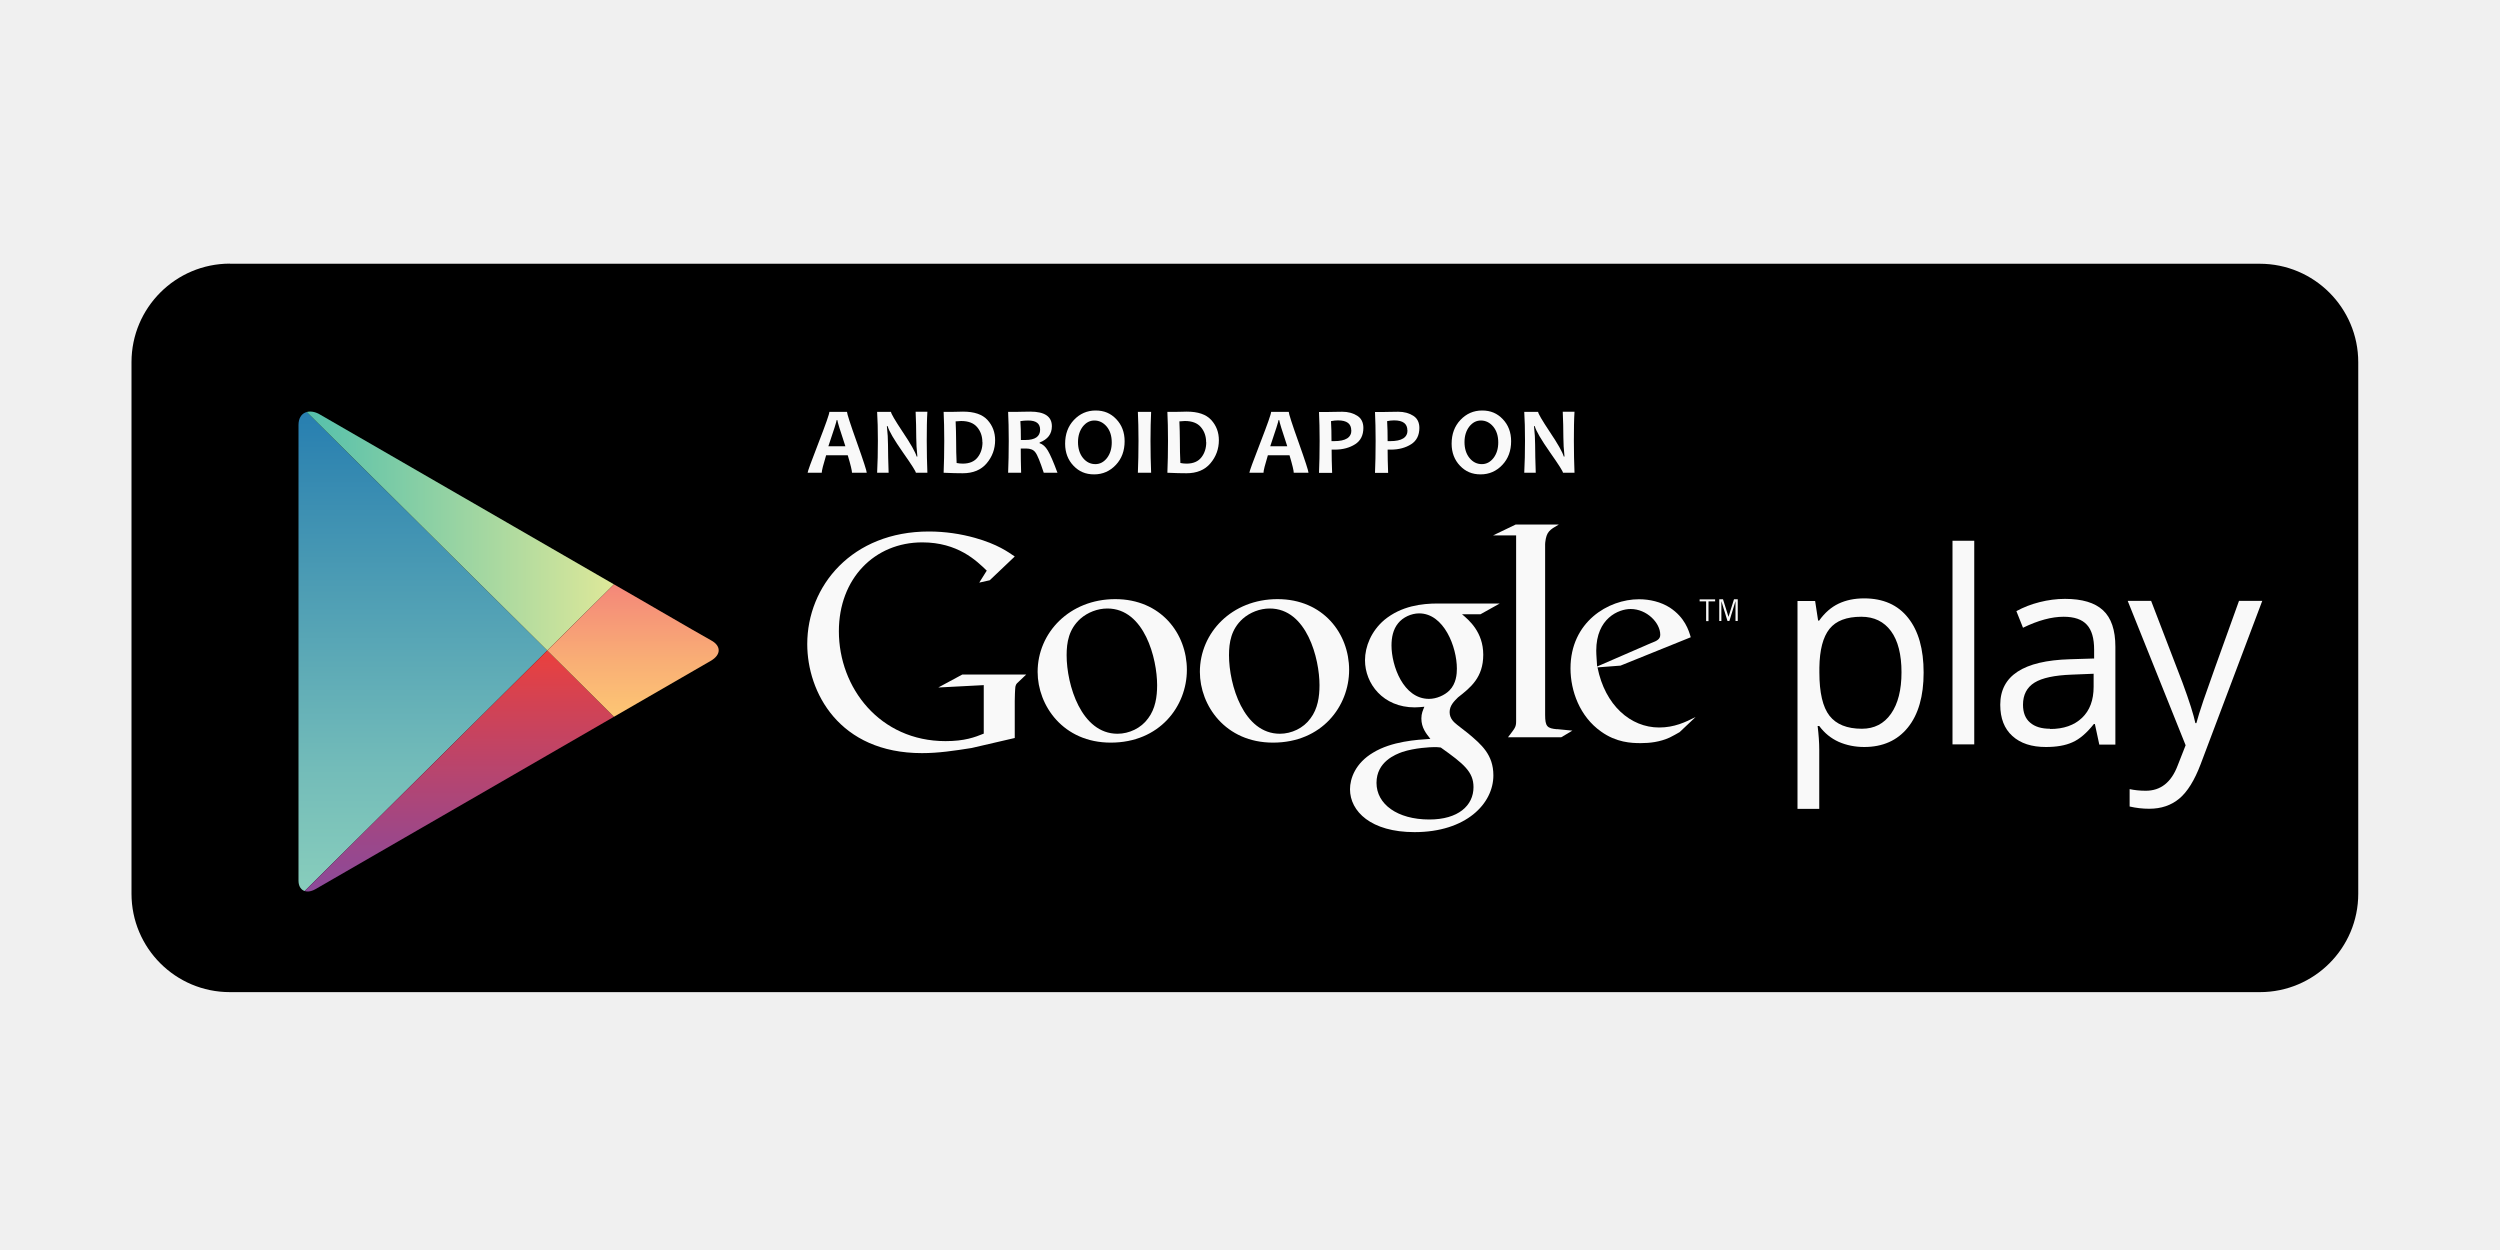
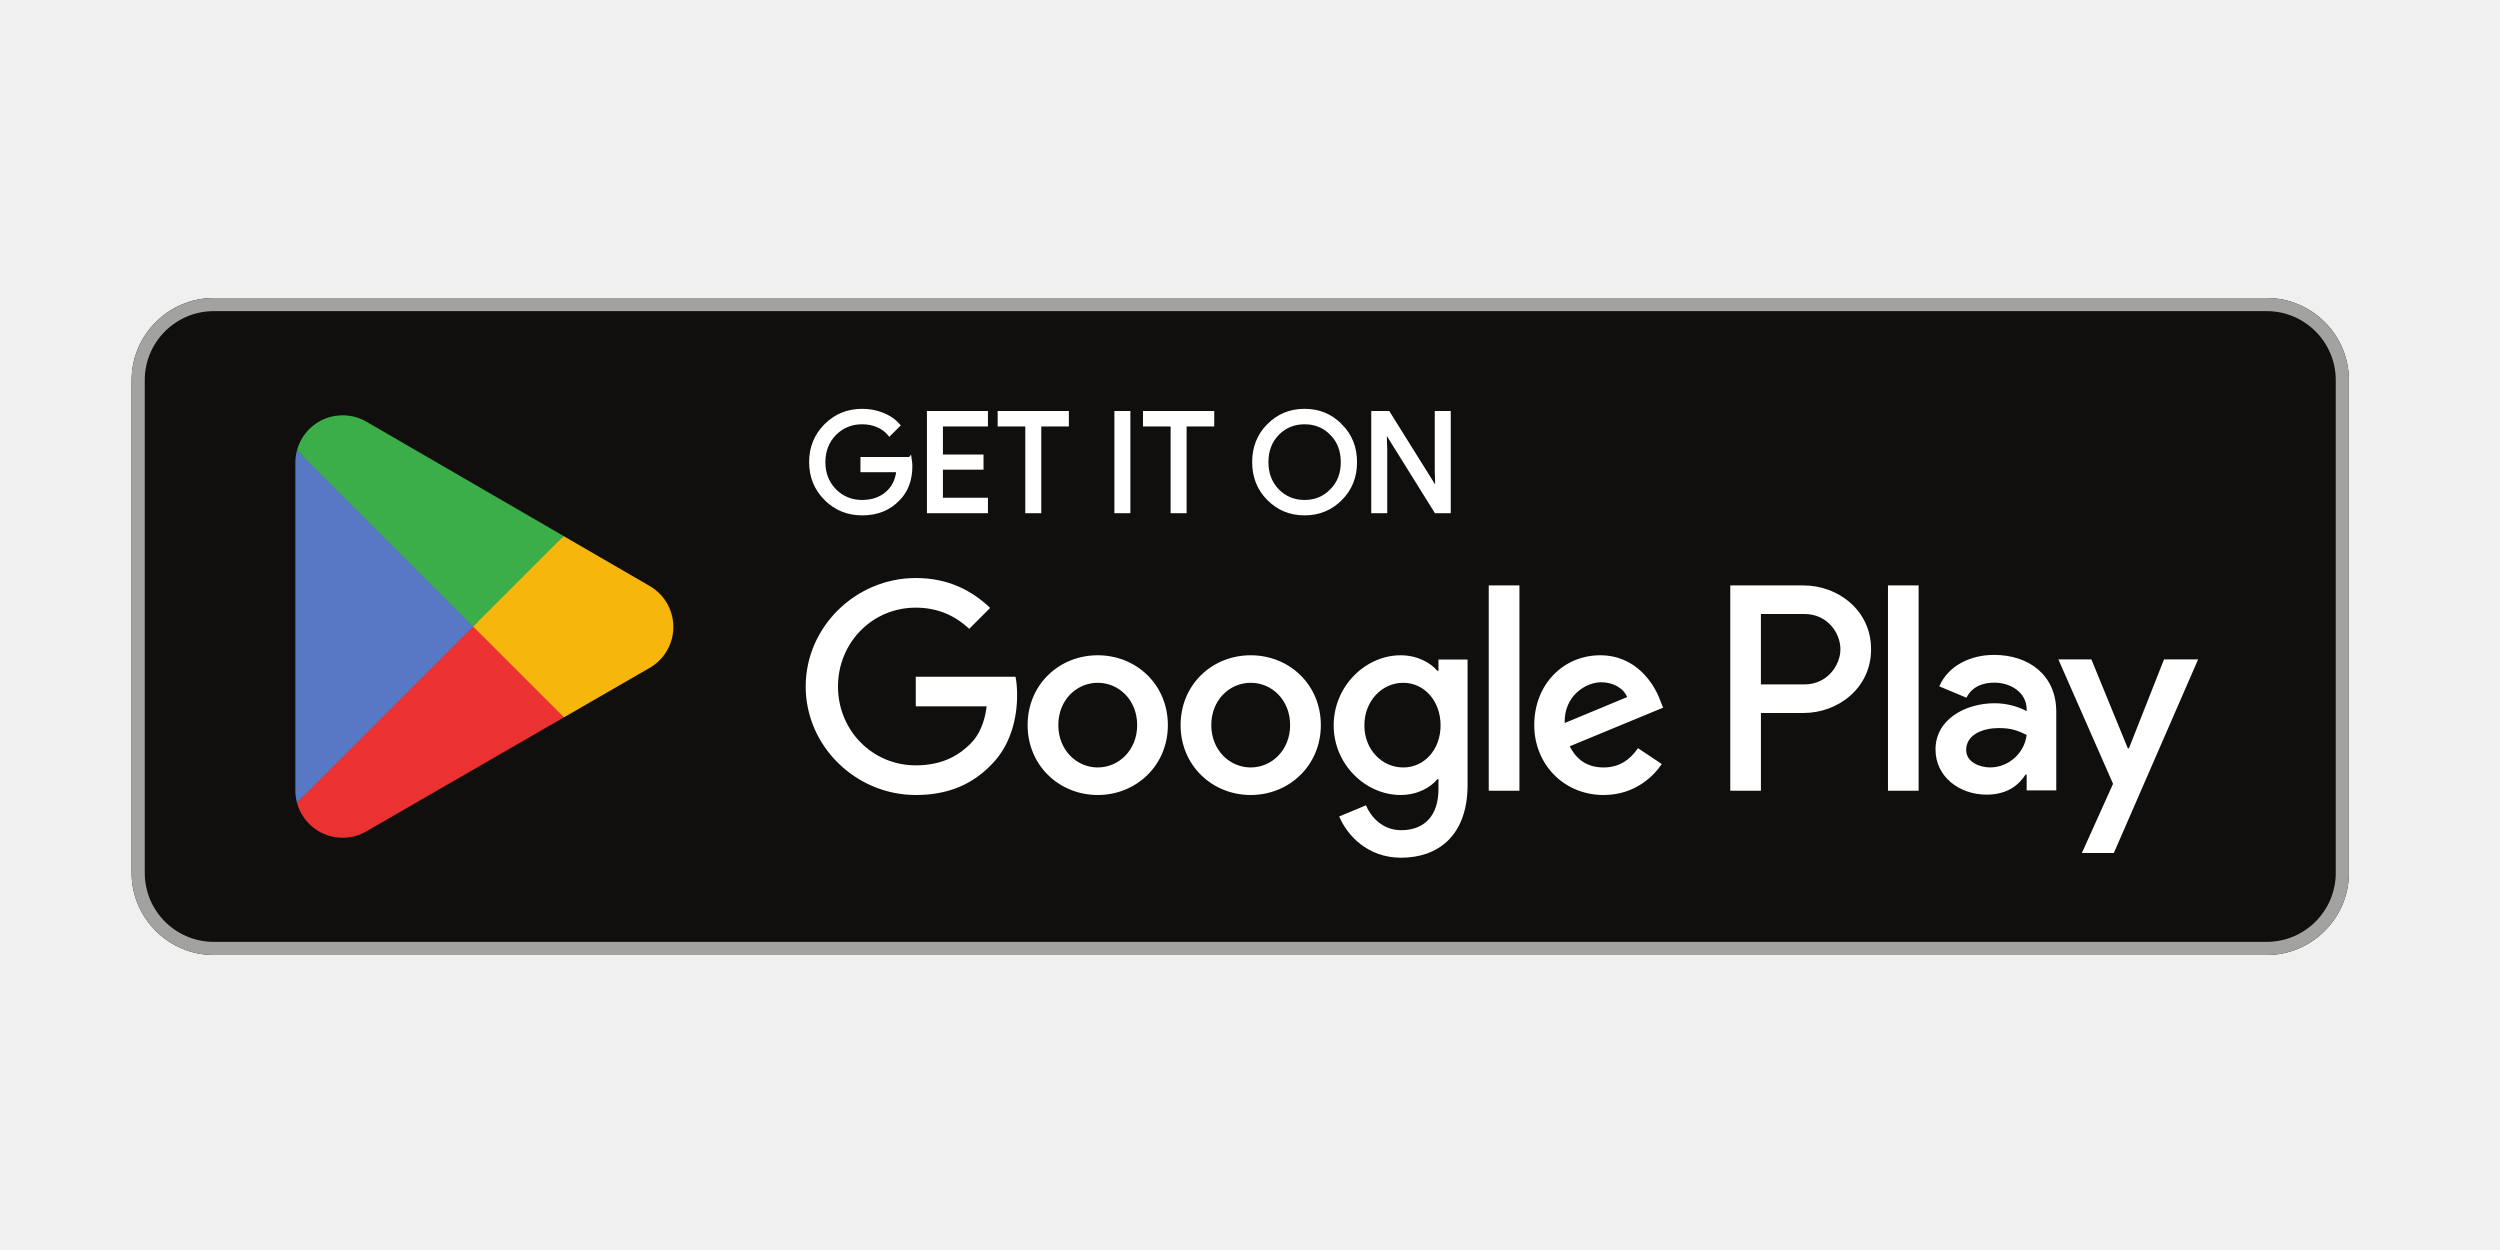
- <svg xmlns="http://www.w3.org/2000/svg" id="Layer_1" version="1.1" viewBox="0 0 200 100">
-   <defs>
-     <style>
-       .st0 {
-         fill: none;
-       }
- 
-       .st1 {
-         fill: url(#linear-gradient2);
-       }
- 
-       .st2 {
-         fill: url(#linear-gradient1);
-       }
- 
-       .st3 {
-         fill: url(#linear-gradient3);
-       }
- 
-       .st4 {
-         fill: url(#linear-gradient);
-       }
- 
-       .st5 {
-         fill: #f9f9f9;
-       }
- 
-       .st6 {
-         fill: #f9f9f9;
-       }
- 
-       .st7 {
-         clip-path: url(#clippath);
-       }
- 
-       .st8 {
-         stroke: none;
-         stroke-miterlimit: 10;
-         stroke-width: 0;
-       }
-     </style>
-     <clipPath id="clippath">
-       <path class="st0" d="M49.12,46.75l-8.03-4.64s-14.63-8.45-15.49-8.95-1.72-.2-1.72.84v36.45c0,.78.61,1.11,1.36.68.75-.43,15.85-9.15,15.85-9.15l8.03-4.64s6.81-3.93,7.72-4.46c.91-.52.82-1.24.05-1.65-.76-.41-7.77-4.49-7.77-4.49Z" />
-     </clipPath>
-     <linearGradient id="linear-gradient" x1="33.83" y1="32.31" x2="33.83" y2="71.77" gradientUnits="userSpaceOnUse">
-       <stop offset="0" stop-color="#257db0" />
-       <stop offset=".21" stop-color="#3c8fb2" />
-       <stop offset=".74" stop-color="#73bcb9" />
-       <stop offset="1" stop-color="#89cebc" />
-     </linearGradient>
-     <linearGradient id="linear-gradient1" x1="23.88" y1="42.11" x2="49.12" y2="42.11" gradientUnits="userSpaceOnUse">
-       <stop offset="0" stop-color="#51bfac" />
-       <stop offset="1" stop-color="#dee899" />
-     </linearGradient>
-     <linearGradient id="linear-gradient2" x1="36.5" y1="52.04" x2="36.5" y2="71.92" gradientUnits="userSpaceOnUse">
-       <stop offset="0" stop-color="#eb403d" />
-       <stop offset=".19" stop-color="#d54251" />
-       <stop offset=".74" stop-color="#9e4787" />
-       <stop offset="1" stop-color="#894a9c" />
-     </linearGradient>
-     <linearGradient id="linear-gradient3" x1="51.04" y1="46.75" x2="51.04" y2="57.34" gradientUnits="userSpaceOnUse">
-       <stop offset="0" stop-color="#f48779" />
-       <stop offset=".61" stop-color="#f9b075" />
-       <stop offset="1" stop-color="#fdc674" />
-     </linearGradient>
-   </defs>
-   <path class="st8" d="M18.4,21.1h162.38c4.35,0,7.88,3.53,7.88,7.88v42.52c0,4.35-3.53,7.87-7.87,7.87H18.39c-4.35,0-7.87-3.53-7.87-7.87V28.97c0-4.35,3.53-7.88,7.88-7.88Z" />
-   <g id="PLAY">
-     <g class="st7">
-       <polygon class="st4" points="23.88 32.31 23.88 52.04 23.88 71.77 43.78 52.04 23.88 32.31" />
-       <polygon class="st2" points="49.12 46.75 41.09 42.11 23.88 32.17 23.88 32.31 43.78 52.04 49.12 46.75" />
-       <polygon class="st1" points="23.88 71.77 23.88 71.92 41.09 61.98 49.12 57.34 43.78 52.04 23.88 71.77" />
-       <polygon class="st3" points="49.12 46.75 43.78 52.04 49.12 57.34 58.3 52.04 49.12 46.75" />
-     </g>
-   </g>
-   <g>
-     <path class="st5" d="M149.15,59.76c-.75,0-1.43-.14-2.05-.41-.62-.28-1.14-.7-1.56-1.27h-.13c.08.67.13,1.31.13,1.91v4.72h-1.74v-16.63h1.41l.24,1.57h.08c.45-.63.97-1.08,1.56-1.36.59-.28,1.27-.42,2.04-.42,1.52,0,2.7.52,3.52,1.56.83,1.04,1.24,2.5,1.24,4.38s-.42,3.35-1.26,4.39c-.84,1.04-2.01,1.56-3.5,1.56ZM148.9,49.34c-1.17,0-2.02.32-2.54.97-.52.65-.79,1.68-.81,3.1v.39c0,1.61.27,2.77.81,3.46.54.69,1.4,1.04,2.59,1.04.99,0,1.77-.4,2.33-1.2.56-.8.84-1.91.84-3.32s-.28-2.53-.84-3.29c-.56-.76-1.35-1.15-2.37-1.15Z" />
-     <path class="st5" d="M157.94,59.55h-1.74v-16.29h1.74v16.29Z" />
-     <path class="st5" d="M167.94,59.55l-.35-1.63h-.08c-.57.72-1.14,1.21-1.71,1.46-.57.26-1.28.38-2.13.38-1.14,0-2.03-.29-2.68-.88s-.97-1.42-.97-2.5c0-2.32,1.85-3.53,5.56-3.64l1.95-.06v-.71c0-.9-.19-1.57-.58-1.99-.39-.43-1.01-.64-1.86-.64-.96,0-2.04.29-3.25.88l-.53-1.33c.57-.31,1.18-.55,1.86-.72.67-.17,1.35-.26,2.03-.26,1.37,0,2.38.3,3.04.91.66.61.99,1.58.99,2.92v7.83h-1.29ZM164.01,58.32c1.08,0,1.93-.3,2.55-.89.62-.59.93-1.42.93-2.49v-1.04l-1.74.07c-1.38.05-2.38.26-2.99.64-.61.38-.92.97-.92,1.77,0,.63.19,1.11.57,1.43.38.33.91.49,1.6.49Z" />
-     <path class="st5" d="M170.23,48.07h1.86l2.51,6.54c.55,1.49.89,2.57,1.03,3.24h.08c.09-.36.28-.97.57-1.83.29-.86,1.24-3.51,2.84-7.95h1.86l-4.93,13.07c-.49,1.29-1.06,2.21-1.71,2.75-.65.54-1.45.81-2.4.81-.53,0-1.05-.06-1.57-.18v-1.39c.38.08.81.13,1.29.13,1.19,0,2.04-.67,2.55-2.01l.64-1.63-4.63-11.54Z" />
-   </g>
-   <g>
-     <path class="st5" d="M116.96,49.14c.55.46,1.7,1.42,1.7,3.24s-1.01,2.62-2.02,3.41c-.31.31-.67.65-.67,1.18s.36.82.62,1.03l.86.67c1.06.89,2.02,1.7,2.02,3.36,0,2.26-2.18,4.54-6.31,4.54-3.48,0-5.16-1.66-5.16-3.43,0-.86.43-2.09,1.85-2.93,1.49-.91,3.5-1.03,4.58-1.1-.34-.43-.72-.89-.72-1.63,0-.41.12-.65.24-.94-.26.02-.53.05-.77.05-2.54,0-3.98-1.9-3.98-3.77,0-1.1.5-2.33,1.54-3.22,1.37-1.13,3-1.32,4.3-1.32h4.94l-1.54.86h-1.49ZM115.25,59.8c-.19-.03-.31-.03-.55-.03-.22,0-1.51.05-2.52.39-.53.19-2.06.77-2.06,2.47s1.66,2.93,4.23,2.93c2.3,0,3.53-1.11,3.53-2.59,0-1.23-.79-1.87-2.62-3.17ZM115.95,55.24c.55-.55.6-1.32.6-1.75,0-1.73-1.03-4.42-3.02-4.42-.62,0-1.3.31-1.68.79-.41.5-.53,1.15-.53,1.78,0,1.61.94,4.27,3,4.27.6,0,1.25-.29,1.63-.67Z" />
-     <path class="st5" d="M101.84,59.41c-3.81,0-5.85-2.97-5.85-5.66,0-3.14,2.56-5.82,6.21-5.82s5.73,2.75,5.73,5.66-2.18,5.82-6.09,5.82ZM104.84,57.47c.58-.77.72-1.73.72-2.66,0-2.11-1.01-6.13-3.98-6.13-.79,0-1.58.31-2.16.82-.93.84-1.1,1.89-1.1,2.92,0,2.37,1.17,6.28,4.07,6.28.93,0,1.89-.45,2.44-1.22Z" />
-     <path class="st5" d="M88.86,59.41c-3.81,0-5.85-2.97-5.85-5.66,0-3.14,2.56-5.82,6.21-5.82s5.73,2.75,5.73,5.66-2.18,5.82-6.09,5.82ZM91.85,57.47c.58-.77.72-1.73.72-2.66,0-2.11-1.01-6.13-3.98-6.13-.79,0-1.58.31-2.16.82-.93.84-1.1,1.89-1.1,2.92,0,2.37,1.17,6.28,4.07,6.28.93,0,1.89-.45,2.44-1.22Z" />
-     <path class="st5" d="M81.18,59.04l-3.45.8c-1.4.22-2.65.41-3.97.41-6.65,0-9.18-4.89-9.18-8.72,0-4.67,3.59-9.01,9.73-9.01,1.3,0,2.55.19,3.69.51,1.81.51,2.65,1.13,3.18,1.49l-2,1.9-.84.19.6-.96c-.82-.79-2.31-2.26-5.16-2.26-3.81,0-6.67,2.89-6.67,7.11,0,4.53,3.28,8.79,8.53,8.79,1.54,0,2.34-.31,3.06-.6v-3.88l-3.64.19,1.93-1.04h5.11l-.63.6c-.17.15-.19.19-.24.38-.03.22-.05.92-.05,1.16v2.94Z" />
-     <path class="st5" d="M124.57,58.34c-.8-.07-.96-.22-.96-1.16v-13.64c0-.05,0-.11.01-.16.1-.84.34-.99,1.09-1.42h-3.45l-1.81.87h1.84s0,0,0,0v14.87c0,.48-.1.55-.65,1.28h4.26l.89-.53c-.41-.05-.82-.07-1.23-.12Z" />
-     <path class="st5" d="M134.37,58.57c-.26.14-.53.31-.79.43-.79.36-1.6.45-2.32.45-.76,0-1.96-.05-3.18-.93-1.7-1.2-2.44-3.25-2.44-5.05,0-3.71,3.01-5.53,5.48-5.53.86,0,1.75.21,2.47.67,1.2.79,1.51,1.82,1.67,2.37l-5.62,2.27-1.84.14c.6,3.04,2.65,4.81,4.93,4.81,1.22,0,2.11-.43,2.92-.84l-1.27,1.2ZM132.13,51.43c.45-.17.69-.31.69-.65,0-.96-1.08-2.06-2.37-2.06-.96,0-2.75.74-2.75,3.33,0,.41.05.84.07,1.27l4.35-1.89Z" />
-     <g>
-       <path class="st5" d="M136.68,48.11v1.58h-.19v-1.58h-.52v-.16h1.24v.16h-.52Z" />
-       <path class="st5" d="M138.84,49.68v-1.59h0l-.49,1.59h-.15l-.49-1.59h0v1.59h-.17v-1.74h.3l.44,1.41h0l.44-1.41h.3v1.74h-.17Z" />
-     </g>
-   </g>
-   <g>
-     <path class="st6" d="M69.36,37.82h-1.2c0-.16-.11-.63-.34-1.4h-1.73c-.23.76-.35,1.22-.35,1.4h-1.13c0-.1.29-.9.87-2.39.58-1.5.87-2.32.87-2.48h1.41c0,.14.26.96.79,2.44.53,1.49.79,2.3.79,2.43ZM67.63,35.7c-.43-1.29-.64-1.98-.64-2.09h-.06c0,.1-.22.79-.66,2.09h1.36Z" />
-     <path class="st6" d="M74.19,37.82h-.92c0-.1-.34-.64-1.03-1.62-.72-1.03-1.13-1.73-1.23-2.11h-.06c.06.55.09,1.04.09,1.48,0,.62.02,1.37.05,2.25h-.92c.04-.77.06-1.62.06-2.55s-.02-1.68-.06-2.32h1.11c0,.13.31.66.92,1.58.66.98,1.03,1.64,1.13,1.99h.06c-.06-.56-.09-1.06-.09-1.5,0-.68-.02-1.37-.05-2.08h.94c-.04.62-.05,1.39-.05,2.32s.02,1.79.05,2.55Z" />
-     <path class="st6" d="M79.61,35.21c0,.71-.23,1.33-.68,1.86-.45.53-1.09.79-1.91.79-.37,0-.88-.01-1.53-.04.03-.75.05-1.6.05-2.55s-.02-1.68-.05-2.32h.65c.11,0,.27,0,.48-.01.21,0,.35-.01.42-.01.9,0,1.55.22,1.96.67.41.45.61.99.61,1.62ZM78.59,35.38c0-.48-.14-.88-.42-1.21-.28-.33-.71-.49-1.28-.49-.11,0-.25.01-.44.03.02.5.04,1.02.04,1.56,0,.6.01,1.19.04,1.77.16.03.32.05.49.05.54,0,.93-.17,1.19-.5.26-.33.39-.74.39-1.22Z" />
-     <path class="st6" d="M84.61,37.82h-1.11c-.29-.88-.51-1.43-.67-1.63-.15-.21-.4-.31-.75-.31-.14,0-.28,0-.42,0,0,.64.01,1.29.03,1.94h-1.04c.03-.75.05-1.6.05-2.55s-.02-1.68-.05-2.32h.65c.07,0,.23,0,.47-.01.24,0,.46-.01.66-.01,1.14,0,1.72.39,1.72,1.17,0,.62-.33,1.05-.98,1.3v.06c.25.07.47.27.66.59.19.32.45.91.77,1.78ZM83.21,34.38c0-.5-.32-.74-.96-.74-.23,0-.44.02-.62.05.03.39.04.89.04,1.51.14,0,.25,0,.35,0,.79,0,1.19-.28,1.19-.83Z" />
-     <path class="st6" d="M89.97,35.29c0,.77-.23,1.4-.7,1.9-.47.5-1.05.76-1.74.76s-1.21-.23-1.65-.69c-.44-.46-.67-1.05-.67-1.76,0-.77.23-1.4.7-1.9.47-.5,1.05-.76,1.74-.76s1.21.23,1.65.69c.44.46.67,1.05.67,1.77ZM88.94,35.4c0-.52-.13-.94-.4-1.27-.27-.32-.6-.49-.99-.49-.36,0-.67.16-.93.49-.25.33-.38.74-.38,1.24s.13.94.4,1.27c.27.33.6.49.99.49.36,0,.67-.16.93-.49.25-.33.38-.74.38-1.24Z" />
-     <path class="st6" d="M92.09,37.82h-1.06c.03-.77.05-1.62.05-2.55s-.02-1.68-.05-2.32h1.06c-.03.63-.05,1.4-.05,2.32s.02,1.79.05,2.55Z" />
-     <path class="st6" d="M97.51,35.21c0,.71-.23,1.33-.68,1.86-.45.53-1.09.79-1.91.79-.37,0-.88-.01-1.53-.04.03-.75.05-1.6.05-2.55s-.02-1.68-.05-2.32h.65c.11,0,.27,0,.48-.01.21,0,.35-.01.42-.01.9,0,1.55.22,1.96.67.41.45.61.99.61,1.62ZM96.49,35.38c0-.48-.14-.88-.42-1.21-.28-.33-.71-.49-1.28-.49-.11,0-.25.01-.44.03.02.5.04,1.02.04,1.56,0,.6.01,1.19.04,1.77.16.03.32.05.49.05.54,0,.93-.17,1.19-.5.26-.33.39-.74.39-1.22Z" />
-     <path class="st6" d="M104.7,37.82h-1.2c0-.16-.11-.63-.34-1.4h-1.73c-.23.76-.35,1.22-.35,1.4h-1.13c0-.1.29-.9.87-2.39.58-1.5.87-2.32.87-2.48h1.41c0,.14.26.96.79,2.44.53,1.49.79,2.3.79,2.43ZM102.98,35.7c-.43-1.29-.64-1.98-.64-2.09h-.06c0,.1-.22.79-.66,2.09h1.36Z" />
-     <path class="st6" d="M109.07,34.22c0,.6-.22,1.04-.66,1.32-.44.28-.99.43-1.63.43-.12,0-.2,0-.25,0,0,.47.01,1.09.04,1.86h-1.05c.03-.72.05-1.57.05-2.55,0-.9-.02-1.67-.05-2.32h.65c.09,0,.27,0,.53-.01.26,0,.49-.01.68-.01.47,0,.87.11,1.2.32.33.21.49.54.49.98ZM108.1,34.43c0-.53-.35-.8-1.06-.8-.18,0-.36.02-.56.06.03.47.04,1.01.04,1.6.06,0,.13,0,.22,0,.91,0,1.37-.29,1.37-.86Z" />
-     <path class="st6" d="M113.55,34.22c0,.6-.22,1.04-.66,1.32-.44.28-.99.43-1.63.43-.12,0-.2,0-.25,0,0,.47.01,1.09.04,1.86h-1.05c.03-.72.05-1.57.05-2.55,0-.9-.02-1.67-.05-2.32h.65c.09,0,.27,0,.53-.01.26,0,.49-.01.68-.01.47,0,.87.11,1.2.32.33.21.49.54.49.98ZM112.59,34.43c0-.53-.35-.8-1.06-.8-.18,0-.36.02-.56.06.03.47.04,1.01.04,1.6.06,0,.13,0,.22,0,.91,0,1.37-.29,1.37-.86Z" />
-     <path class="st6" d="M120.89,35.29c0,.77-.23,1.4-.7,1.9-.47.5-1.05.76-1.74.76s-1.21-.23-1.65-.69c-.44-.46-.67-1.05-.67-1.76,0-.77.23-1.4.7-1.9.47-.5,1.05-.76,1.74-.76s1.21.23,1.65.69c.44.46.67,1.05.67,1.77ZM119.86,35.4c0-.52-.13-.94-.4-1.27-.27-.32-.6-.49-.99-.49-.36,0-.67.16-.93.49-.25.33-.38.74-.38,1.24s.13.94.4,1.27c.27.33.6.49.99.49.36,0,.67-.16.93-.49.25-.33.38-.74.38-1.24Z" />
-     <path class="st6" d="M125.96,37.82h-.92c0-.1-.34-.64-1.03-1.62-.72-1.03-1.13-1.73-1.23-2.11h-.06c.06.55.09,1.04.09,1.48,0,.62.02,1.37.05,2.25h-.92c.04-.77.06-1.62.06-2.55s-.02-1.68-.06-2.32h1.11c0,.13.31.66.92,1.58.66.98,1.03,1.64,1.13,1.99h.06c-.06-.56-.09-1.06-.09-1.5,0-.68-.02-1.37-.05-2.08h.94c-.04.62-.05,1.39-.05,2.32s.02,1.79.05,2.55Z" />
-   </g>
+ <svg xmlns="http://www.w3.org/2000/svg" version="1.1" width="200" height="100" viewBox="0 0 200 100">
+   <svg x="10.52" y="23.84" width="177.4" height="52.56" viewBox="0 0 180 53.333" preserveAspectRatio="xMidYMid meet">
+     <path id="path11" d="m173.33 53.333h-166.66c-3.667 0-6.667-3-6.667-6.667v-39.999c0-3.667 3-6.667 6.667-6.667h166.66c3.667 0 6.667 3 6.667 6.667v39.999c0 3.667-3 6.667-6.667 6.667" fill="#100f0d" stroke-width=".133" />
+     <path id="path13" d="m173.33 1e-3h-166.66c-3.667 0-6.667 3-6.667 6.667v39.999c0 3.667 3 6.667 6.667 6.667h166.66c3.667 0 6.667-3 6.667-6.667v-39.999c0-3.667-3-6.667-6.667-6.667zm0 1.066c3.088 0 5.6 2.513 5.6 5.6v39.999c0 3.088-2.512 5.6-5.6 5.6h-166.66c-3.088 0-5.599-2.513-5.599-5.6v-39.999c0-3.088 2.511-5.6 5.599-5.6h166.66" fill="#a2a2a1" stroke-width=".133" />
+     <path id="path35" d="m142.58 40h2.488v-16.669h-2.488zm22.409-10.664-2.852 7.226h-0.085l-2.96-7.226h-2.68l4.44 10.1-2.532 5.619h2.595l6.841-15.718zm-14.11 8.771c-0.813 0-1.951-0.408-1.951-1.416 0-1.286 1.416-1.78 2.637-1.78 1.093 0 1.609 0.235 2.273 0.557-0.193 1.544-1.523 2.638-2.96 2.638zm0.301-9.135c-1.801 0-3.667 0.794-4.439 2.552l2.208 0.922c0.472-0.922 1.351-1.222 2.273-1.222 1.287 0 2.595 0.771 2.616 2.144v0.171c-0.451-0.257-1.416-0.643-2.595-0.643-2.381 0-4.804 1.308-4.804 3.752 0 2.23 1.952 3.667 4.139 3.667 1.672 0 2.596-0.751 3.173-1.63h0.087v1.287h2.403v-6.391c0-2.959-2.211-4.61-5.061-4.61zm-15.376 2.394h-3.539v-5.713h3.539c1.86 0 2.916 1.54 2.916 2.857 0 1.292-1.056 2.857-2.916 2.857zm-0.064-8.034h-5.961v16.669h2.487v-6.315h3.475c2.757 0 5.468-1.996 5.468-5.176 0-3.18-2.711-5.177-5.468-5.177zm-32.507 14.778c-1.719 0-3.157-1.44-3.157-3.415 0-1.998 1.438-3.458 3.157-3.458 1.697 0 3.029 1.46 3.029 3.458 0 1.975-1.332 3.415-3.029 3.415zm2.857-7.84h-0.086c-0.558-0.666-1.633-1.267-2.985-1.267-2.836 0-5.435 2.492-5.435 5.692 0 3.179 2.599 5.649 5.435 5.649 1.353 0 2.427-0.602 2.985-1.288h0.086v0.816c0 2.17-1.16 3.33-3.029 3.33-1.524 0-2.47-1.095-2.857-2.019l-2.169 0.902c0.622 1.503 2.276 3.351 5.026 3.351 2.922 0 5.392-1.719 5.392-5.908v-10.181h-2.363zm4.082 9.73h2.491v-16.669h-2.491zm6.164-5.499c-0.064-2.191 1.698-3.308 2.965-3.308 0.989 0 1.825 0.494 2.106 1.203zm7.733-1.891c-0.472-1.267-1.911-3.608-4.854-3.608-2.922 0-5.349 2.298-5.349 5.671 0 3.179 2.406 5.671 5.628 5.671 2.599 0 4.103-1.589 4.726-2.513l-1.933-1.289c-0.645 0.945-1.525 1.568-2.793 1.568-1.267 0-2.169-0.58-2.748-1.719l7.582-3.136zm-60.409-1.868v2.406h5.756c-0.172 1.353-0.623 2.341-1.31 3.029-0.838 0.837-2.148 1.761-4.446 1.761-3.544 0-6.315-2.857-6.315-6.401s2.771-6.401 6.315-6.401c1.912 0 3.308 0.752 4.339 1.719l1.697-1.697c-1.44-1.375-3.351-2.427-6.036-2.427-4.855 0-8.936 3.952-8.936 8.807 0 4.854 4.081 8.807 8.936 8.807 2.62 0 4.597-0.859 6.143-2.47 1.59-1.59 2.084-3.823 2.084-5.628 0-0.558-0.043-1.073-0.129-1.503zm14.772 7.367c-1.719 0-3.201-1.418-3.201-3.437 0-2.041 1.482-3.436 3.201-3.436 1.718 0 3.2 1.396 3.2 3.436 0 2.019-1.482 3.437-3.2 3.437zm0-9.107c-3.137 0-5.693 2.384-5.693 5.671 0 3.265 2.556 5.671 5.693 5.671 3.136 0 5.692-2.406 5.692-5.671 0-3.287-2.556-5.671-5.692-5.671zm12.417 9.107c-1.718 0-3.2-1.418-3.2-3.437 0-2.041 1.483-3.436 3.2-3.436 1.719 0 3.2 1.396 3.2 3.436 0 2.019-1.482 3.437-3.2 3.437zm0-9.107c-3.136 0-5.691 2.384-5.691 5.671 0 3.265 2.556 5.671 5.691 5.671 3.137 0 5.693-2.406 5.693-5.671 0-3.287-2.556-5.671-5.693-5.671" fill="#fff" stroke-width=".133" />
+     <path id="path37" d="m27.622 25.899-14.194 15.066c5.34e-4 0.003 0.002 0.006 0.002 0.009 0.435 1.636 1.93 2.841 3.703 2.841 0.709 0 1.375-0.192 1.945-0.528l0.045-0.027 15.978-9.22-7.479-8.141" fill="#eb3131" stroke-width=".133" />
+     <path id="path39" d="m41.983 23.334-0.014-0.009-6.898-3.999-7.772 6.916 7.799 7.798 6.862-3.959c1.203-0.649 2.02-1.918 2.02-3.38 0-1.452-0.806-2.714-1.997-3.365" fill="#f6b60b" stroke-width=".133" />
+     <path id="path41" d="m13.426 12.37c-0.085 0.315-0.13 0.644-0.13 0.987v26.623c0 0.342 0.044 0.672 0.131 0.986l14.684-14.681-14.684-13.914" fill="#5778c5" stroke-width=".133" />
+     <path id="path43" d="m27.727 26.668 7.347-7.345-15.96-9.253c-0.58-0.347-1.257-0.548-1.982-0.548-1.773 0-3.27 1.207-3.705 2.845-5.34e-4 0.002-5.34e-4 0.003-5.34e-4 0.004l14.3 14.298" fill="#3bad49" stroke-width=".133" />
+     <path id="path33" d="m63.193 13.042h-3.889v0.963h2.915c-0.079 0.785-0.392 1.402-0.919 1.85-0.527 0.448-1.2 0.673-1.996 0.673-0.873 0-1.613-0.304-2.219-0.908-0.594-0.617-0.896-1.379-0.896-2.298 0-0.919 0.302-1.681 0.896-2.298 0.606-0.604 1.346-0.906 2.219-0.906 0.448 0 0.875 0.077 1.267 0.246 0.392 0.169 0.706 0.404 0.952 0.706l0.74-0.74c-0.335-0.381-0.76-0.673-1.288-0.885-0.527-0.213-1.077-0.315-1.671-0.315-1.165 0-2.152 0.404-2.958 1.21-0.806 0.808-1.21 1.804-1.21 2.981 0 1.177 0.404 2.175 1.21 2.981 0.806 0.806 1.794 1.21 2.958 1.21 1.223 0 2.198-0.392 2.948-1.188 0.66-0.662 0.998-1.558 0.998-2.679 0-0.19-0.023-0.392-0.056-0.604zm1.507-3.733v8.025h4.685v-0.985h-3.654v-2.546h3.296v-0.963h-3.296v-2.544h3.654v-0.988zm11.255 0.988v-0.988h-5.514v0.988h2.242v7.037h1.031v-7.037zm4.992-0.988h-1.031v8.025h1.031zm6.807 0.988v-0.988h-5.514v0.988h2.241v7.037h1.031v-7.037zm10.406 0.056c-0.796-0.819-1.771-1.223-2.935-1.223-1.167 0-2.142 0.404-2.937 1.21-0.796 0.796-1.187 1.794-1.187 2.981s0.392 2.185 1.187 2.981c0.796 0.806 1.771 1.21 2.937 1.21 1.154 0 2.139-0.404 2.935-1.21 0.796-0.796 1.187-1.794 1.187-2.981 0-1.177-0.392-2.173-1.187-2.969zm-5.133 0.671c0.594-0.604 1.323-0.906 2.198-0.906 0.873 0 1.602 0.302 2.185 0.906 0.594 0.594 0.885 1.369 0.885 2.298 0 0.931-0.292 1.704-0.885 2.298-0.583 0.604-1.312 0.908-2.185 0.908-0.875 0-1.604-0.304-2.198-0.908-0.581-0.606-0.873-1.367-0.873-2.298 0-0.929 0.292-1.692 0.873-2.298zm8.771 1.312-0.044-1.548h0.044l4.079 6.546h1.077v-8.025h-1.031v4.696l0.044 1.548h-0.044l-3.9-6.244h-1.256v8.025h1.031z" fill="#fff" stroke="#fff" stroke-miterlimit="10" stroke-width=".267" />
+   </svg>
</svg>
